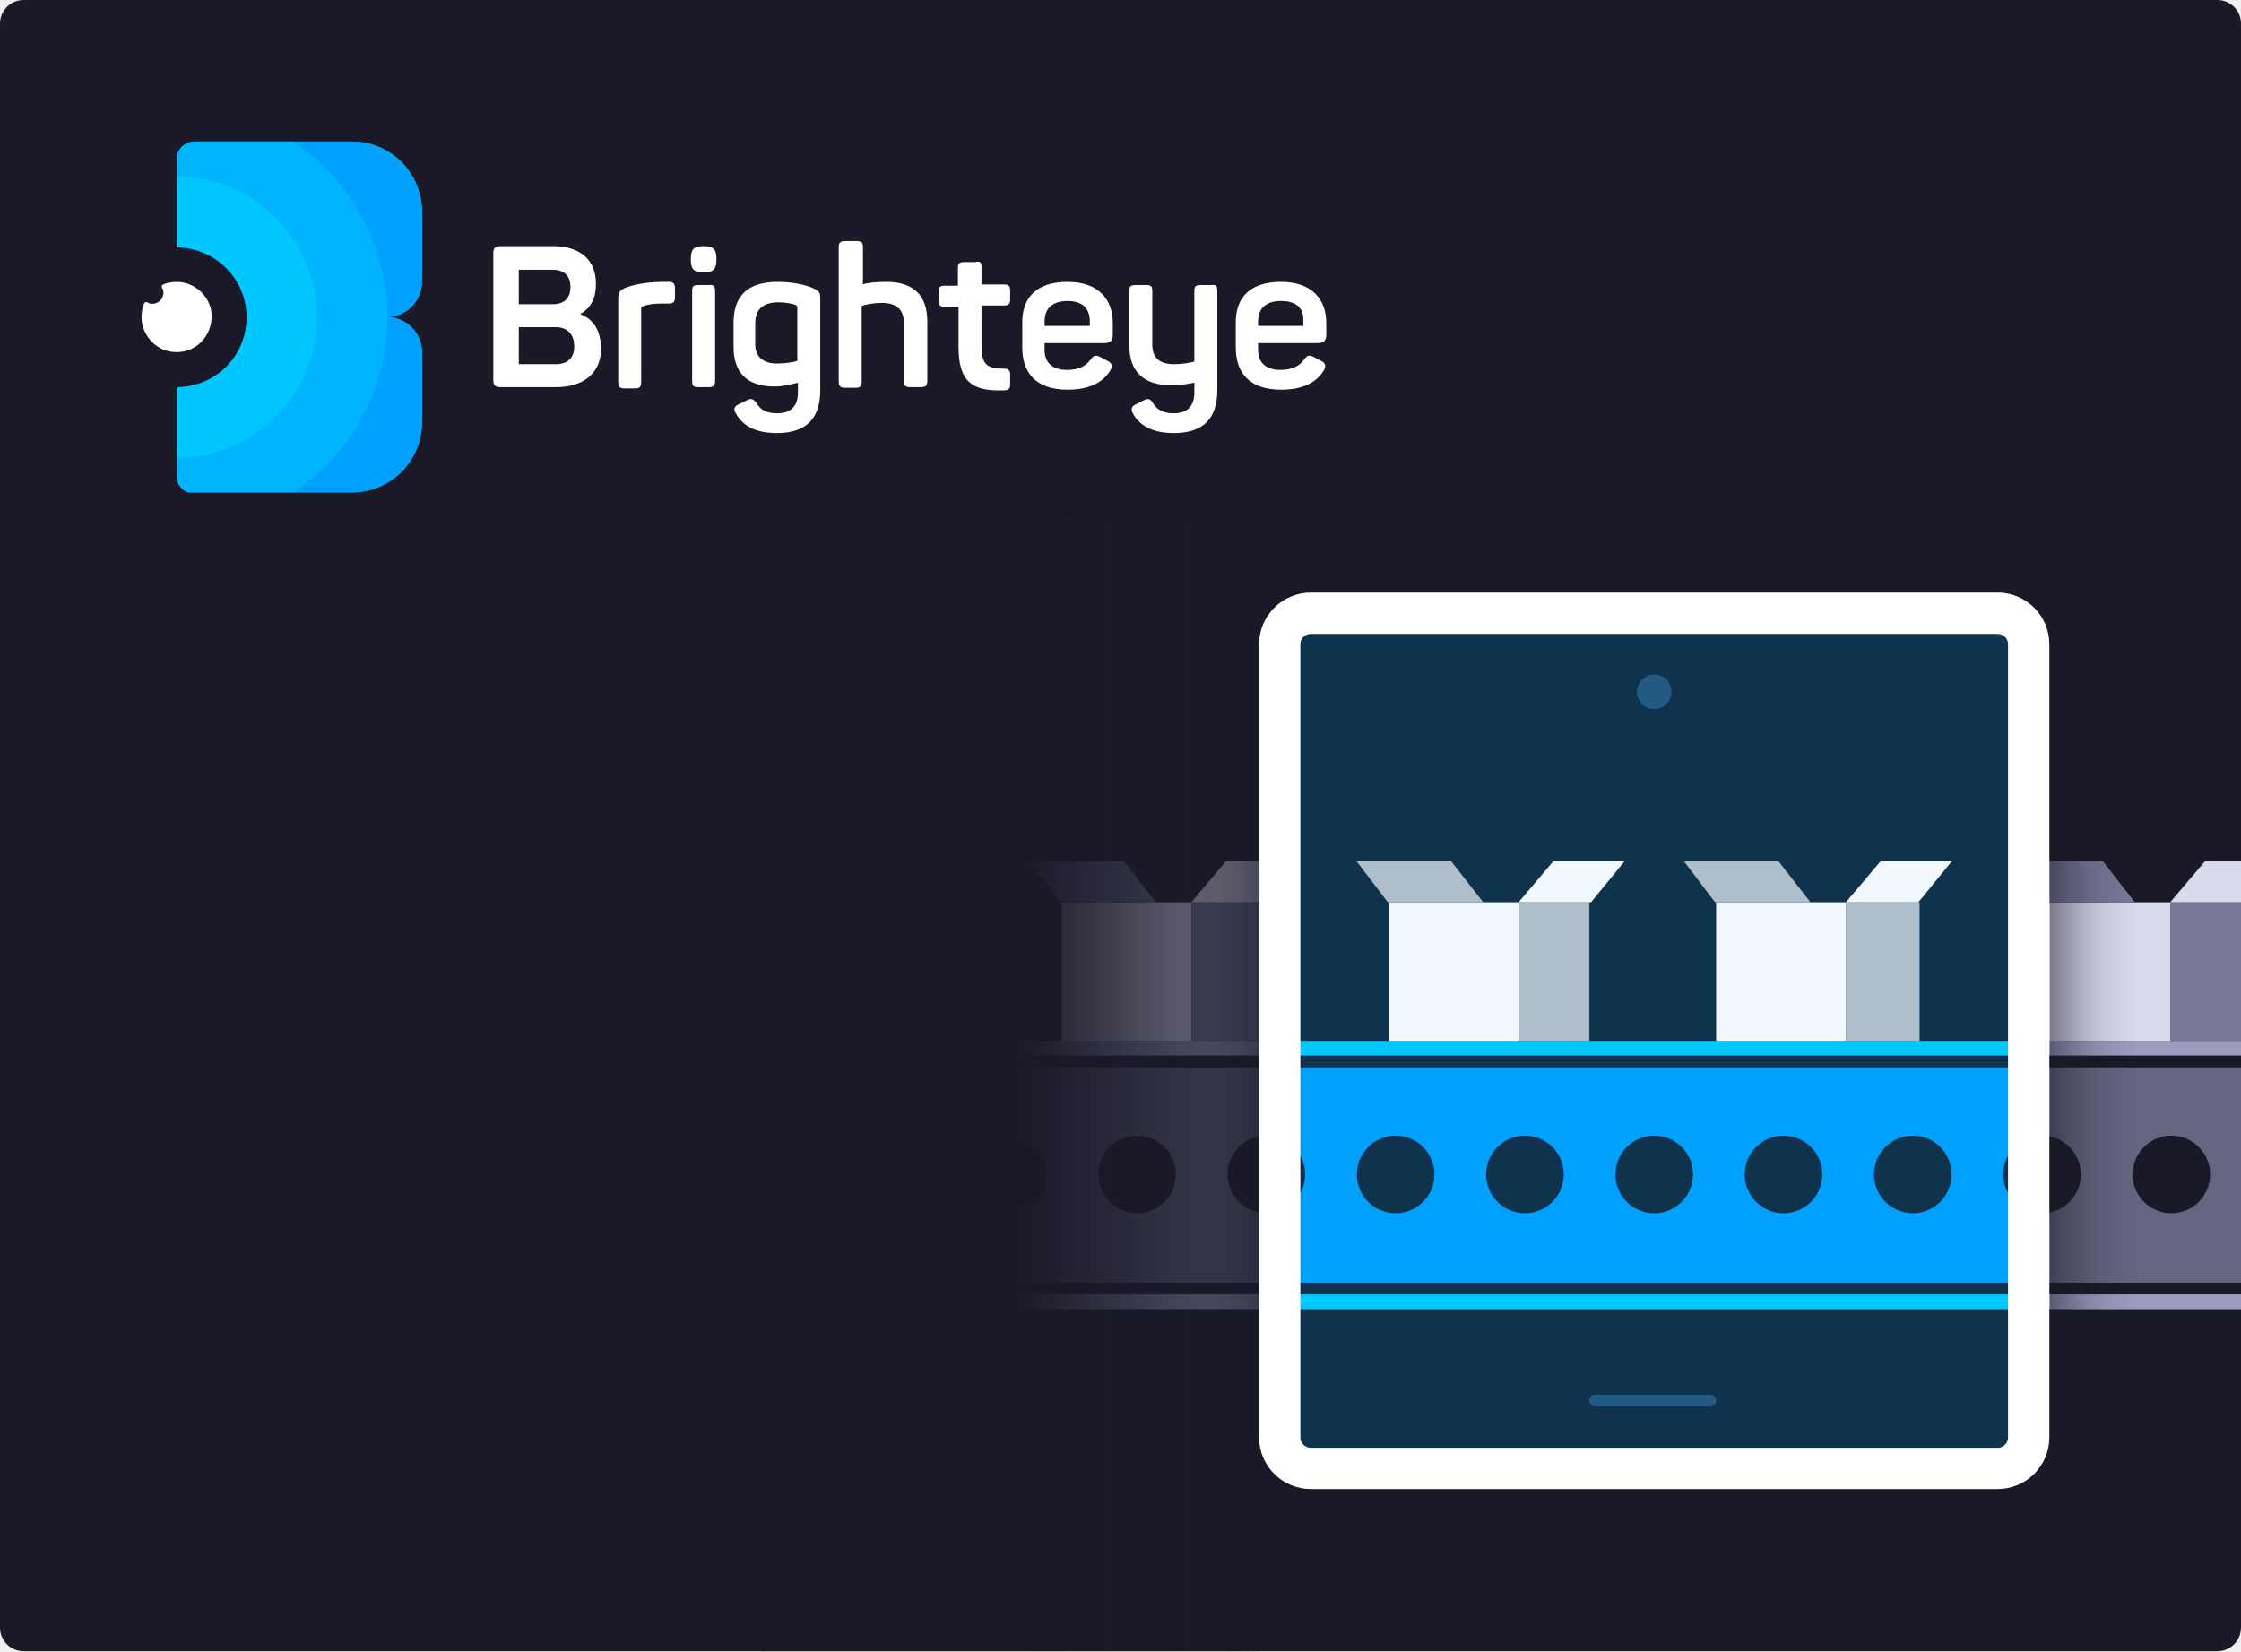
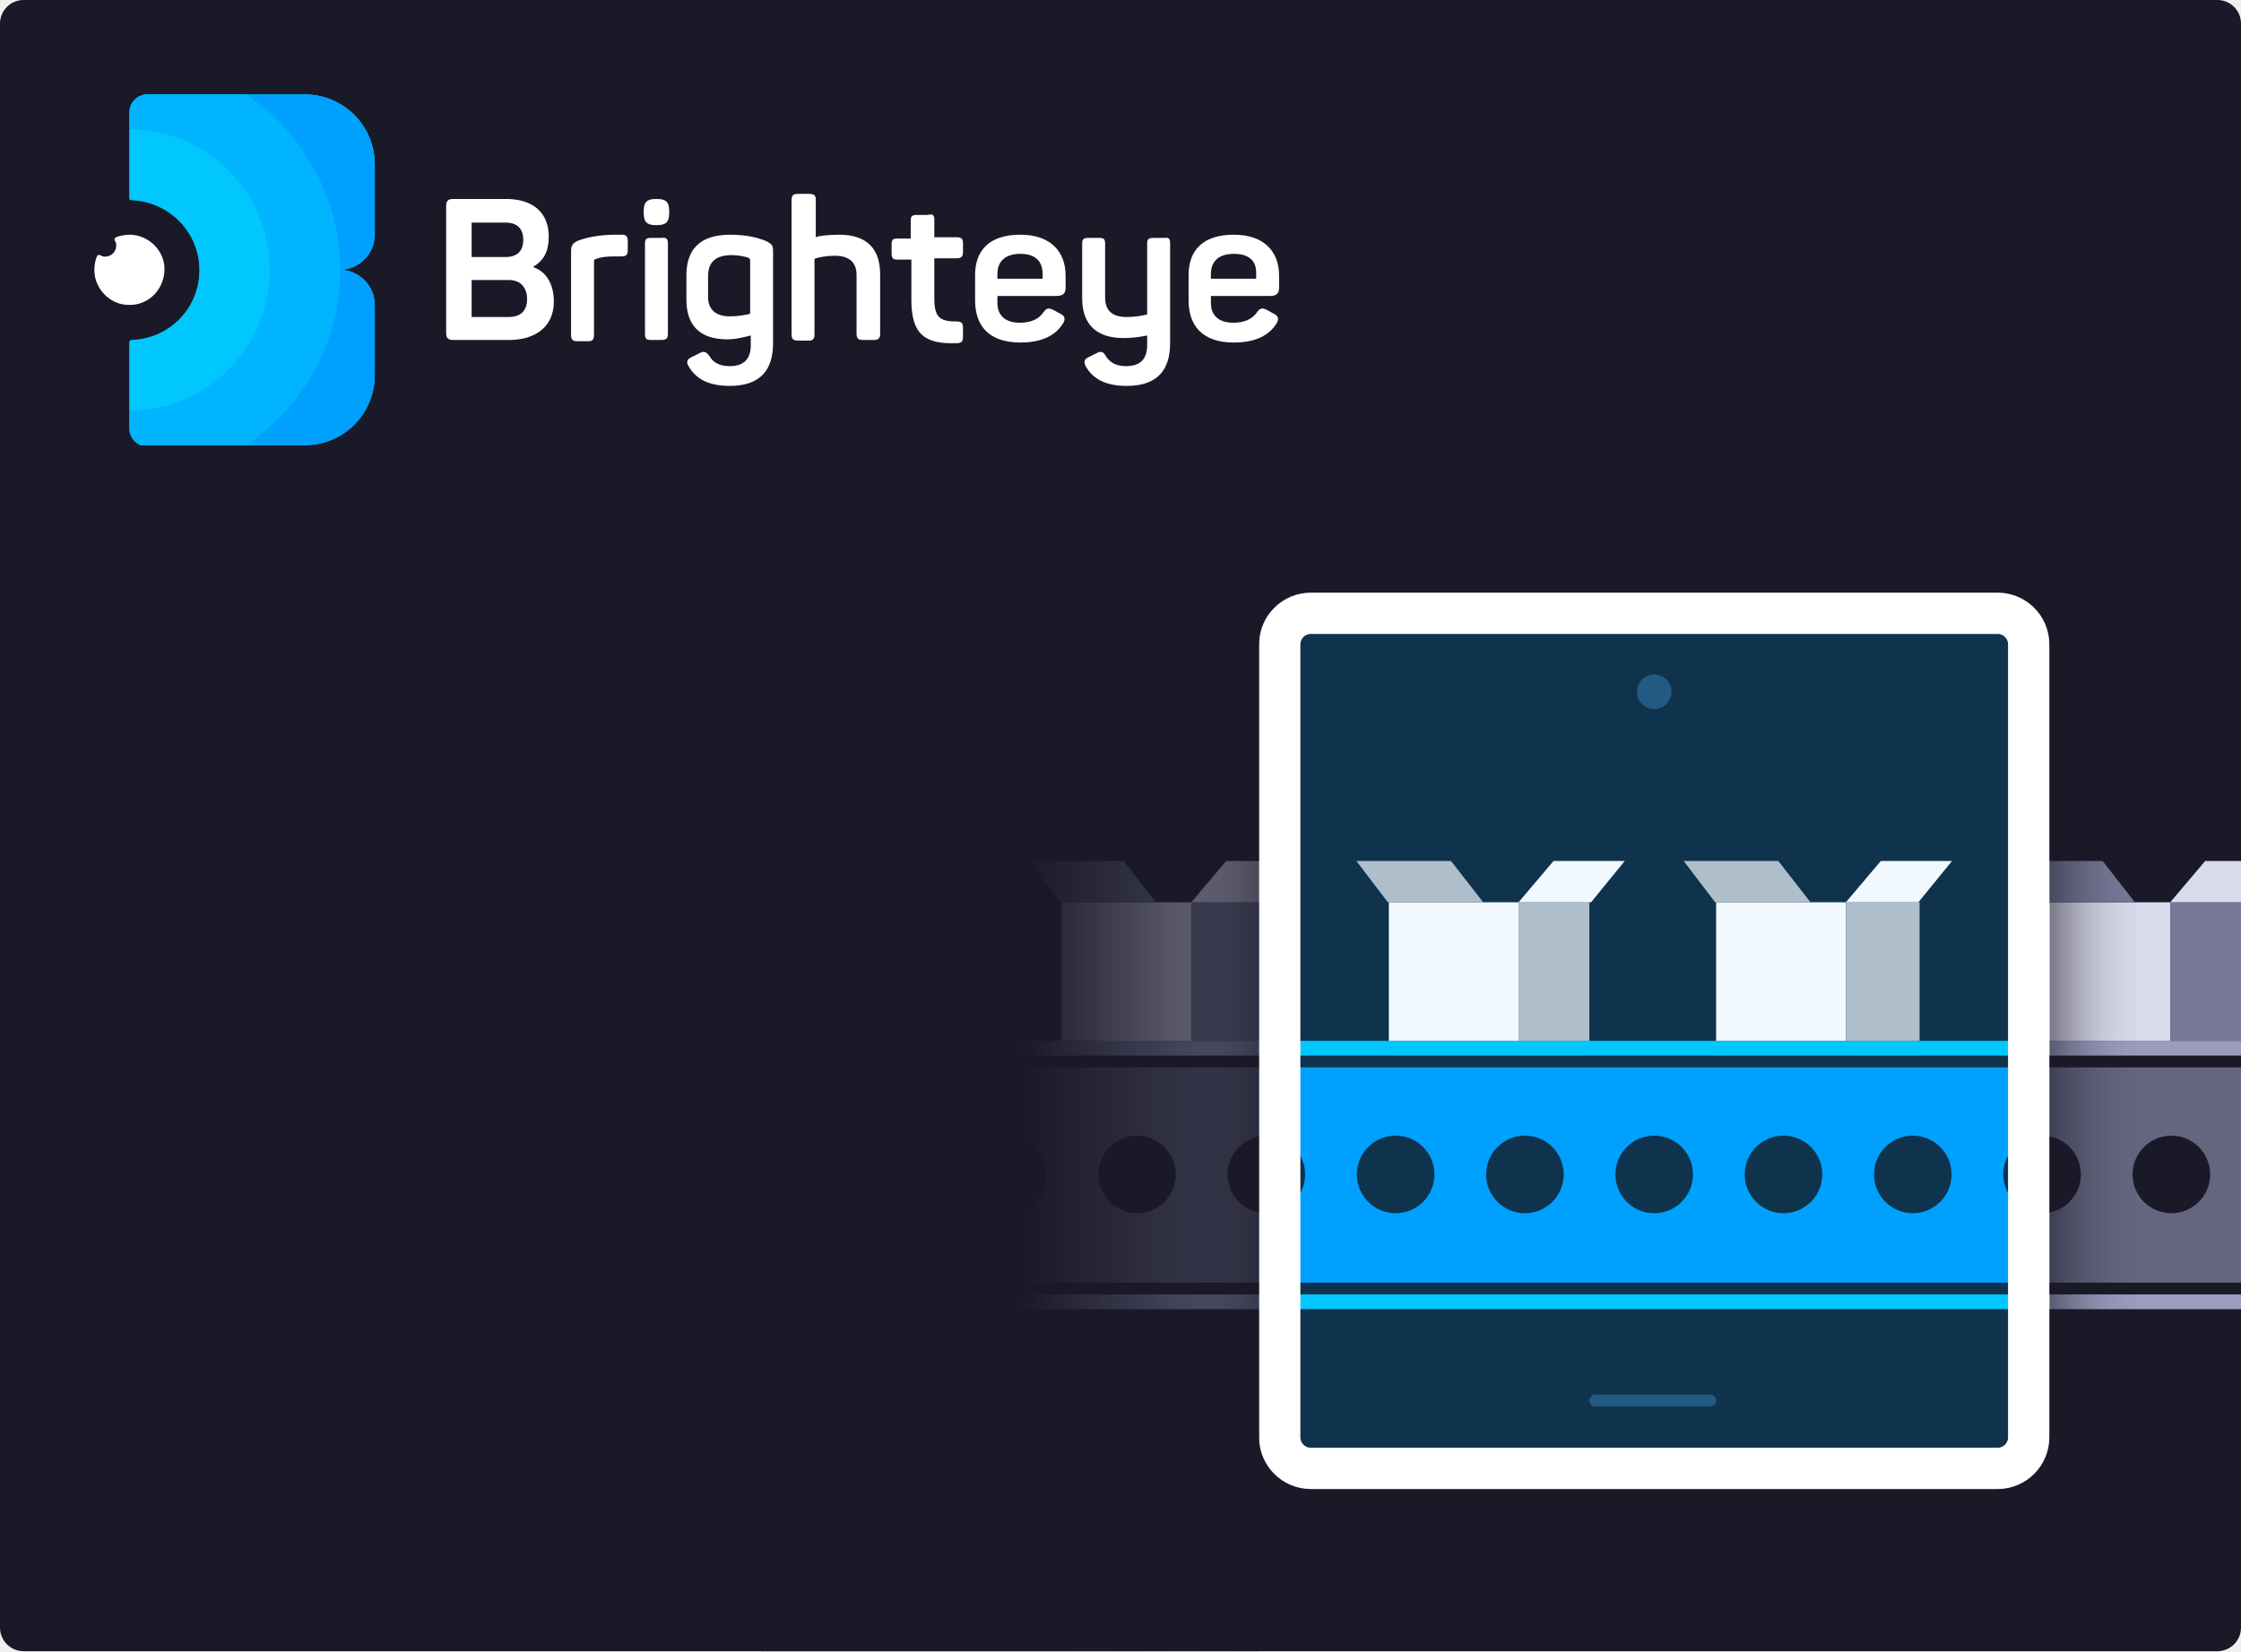
<svg xmlns="http://www.w3.org/2000/svg" width="760" height="560" viewBox="0 0 760 560" fill="none">
  <g clip-path="url(#clip0_4188_26007)">
    <rect width="760" height="560" rx="8" fill="#191928" />
    <path fill-rule="evenodd" clip-rule="evenodd" d="M824 362H298V385.154C305.229 385.196 311.077 391.069 311.077 398.308C311.077 405.547 305.229 411.42 298 411.462V435H824V411.462C816.771 411.42 810.923 405.547 810.923 398.308C810.923 391.069 816.771 385.196 824 385.154V362ZM354.923 398.308C354.923 405.573 349.034 411.462 341.769 411.462C334.505 411.462 328.616 405.573 328.616 398.308C328.616 391.043 334.505 385.154 341.769 385.154C349.034 385.154 354.923 391.043 354.923 398.308ZM385.616 411.462C392.88 411.462 398.77 405.573 398.77 398.308C398.77 391.043 392.88 385.154 385.616 385.154C378.351 385.154 372.462 391.043 372.462 398.308C372.462 405.573 378.351 411.462 385.616 411.462ZM442.616 398.308C442.616 405.573 436.727 411.462 429.462 411.462C422.197 411.462 416.308 405.573 416.308 398.308C416.308 391.043 422.197 385.154 429.462 385.154C436.727 385.154 442.616 391.043 442.616 398.308ZM473.308 411.462C480.573 411.462 486.462 405.573 486.462 398.308C486.462 391.043 480.573 385.154 473.308 385.154C466.043 385.154 460.154 391.043 460.154 398.308C460.154 405.573 466.043 411.462 473.308 411.462ZM530.308 398.308C530.308 405.573 524.419 411.462 517.154 411.462C509.89 411.462 504 405.573 504 398.308C504 391.043 509.89 385.154 517.154 385.154C524.419 385.154 530.308 391.043 530.308 398.308ZM561 411.462C568.265 411.462 574.154 405.573 574.154 398.308C574.154 391.043 568.265 385.154 561 385.154C553.735 385.154 547.846 391.043 547.846 398.308C547.846 405.573 553.735 411.462 561 411.462ZM618 398.308C618 405.573 612.111 411.462 604.846 411.462C597.582 411.462 591.692 405.573 591.692 398.308C591.692 391.043 597.582 385.154 604.846 385.154C612.111 385.154 618 391.043 618 398.308ZM648.692 411.462C655.957 411.462 661.846 405.573 661.846 398.308C661.846 391.043 655.957 385.154 648.692 385.154C641.428 385.154 635.539 391.043 635.539 398.308C635.539 405.573 641.428 411.462 648.692 411.462ZM705.692 398.308C705.692 405.573 699.803 411.462 692.539 411.462C685.274 411.462 679.385 405.573 679.385 398.308C679.385 391.043 685.274 385.154 692.539 385.154C699.803 385.154 705.692 391.043 705.692 398.308ZM736.385 411.462C743.649 411.462 749.539 405.573 749.539 398.308C749.539 391.043 743.649 385.154 736.385 385.154C729.12 385.154 723.231 391.043 723.231 398.308C723.231 405.573 729.12 411.462 736.385 411.462ZM793.385 398.308C793.385 405.573 787.496 411.462 780.231 411.462C772.966 411.462 767.077 405.573 767.077 398.308C767.077 391.043 772.966 385.154 780.231 385.154C787.496 385.154 793.385 391.043 793.385 398.308Z" fill="#656580" />
    <rect x="298" y="439" width="526" height="5" fill="#9C9CBF" />
    <rect x="298" y="353" width="526" height="5" fill="#9C9CBF" />
    <rect x="360" y="306" width="44" height="47" fill="#DADAED" />
    <rect x="404" y="306" width="24" height="47" fill="#787898" />
    <path d="M349 292H381.083L392 306H359.658L349 292Z" fill="#787898" />
    <path d="M440 292H415.854L404 306H428.585L440 292Z" fill="#DADAED" />
    <rect x="470.75" y="306.231" width="43.846" height="46.769" fill="#DADAED" />
    <rect x="514.596" y="306.231" width="24.846" height="46.769" fill="#787898" />
    <path d="M460.154 291.615H492.05L502.904 306.231H470.75L460.154 291.615Z" fill="#787898" />
    <path d="M551.135 291.615H526.627L514.596 306.231H539.549L551.135 291.615Z" fill="#DADAED" />
    <rect x="581.827" y="306.231" width="43.846" height="46.769" fill="#DADAED" />
    <rect x="625.673" y="306.231" width="24.846" height="46.769" fill="#787898" />
    <path d="M571.231 291.615H603.127L613.981 306.231H581.827L571.231 291.615Z" fill="#787898" />
    <path d="M662.211 291.615H637.704L625.673 306.231H650.626L662.211 291.615Z" fill="#DADAED" />
    <rect x="691" y="306" width="45" height="47" fill="#DADAED" />
    <rect x="736" y="306" width="27" height="47" fill="#787898" />
    <path d="M681 292H713.083L724 306H691.658L681 292Z" fill="#787898" />
    <path d="M772 292H747.854L736 306H760.585L772 292Z" fill="#DADAED" />
    <g filter="url(#filter0_d_4188_26007)">
      <rect x="427" y="201" width="268" height="304" rx="17.538" fill="#10334D" />
    </g>
    <mask id="mask0_4188_26007" style="mask-type:alpha" maskUnits="userSpaceOnUse" x="438" y="209" width="245" height="286">
      <rect x="438.231" y="209.77" width="244.077" height="285" fill="#C4C4C4" />
    </mask>
    <g mask="url(#mask0_4188_26007)">
      <path fill-rule="evenodd" clip-rule="evenodd" d="M824 362H298V385.155C305.229 385.196 311.077 391.069 311.077 398.308C311.077 405.547 305.229 411.421 298 411.462V435H824V411.462C816.771 411.42 810.923 405.547 810.923 398.308C810.923 391.069 816.771 385.196 824 385.155V362ZM354.923 398.308C354.923 405.573 349.034 411.462 341.769 411.462C334.505 411.462 328.616 405.573 328.616 398.308C328.616 391.043 334.505 385.154 341.769 385.154C349.034 385.154 354.923 391.043 354.923 398.308ZM385.616 411.462C392.88 411.462 398.77 405.573 398.77 398.308C398.77 391.043 392.88 385.154 385.616 385.154C378.351 385.154 372.462 391.043 372.462 398.308C372.462 405.573 378.351 411.462 385.616 411.462ZM442.616 398.308C442.616 405.573 436.727 411.462 429.462 411.462C422.197 411.462 416.308 405.573 416.308 398.308C416.308 391.043 422.197 385.154 429.462 385.154C436.727 385.154 442.616 391.043 442.616 398.308ZM473.308 411.462C480.573 411.462 486.462 405.573 486.462 398.308C486.462 391.043 480.573 385.154 473.308 385.154C466.043 385.154 460.154 391.043 460.154 398.308C460.154 405.573 466.043 411.462 473.308 411.462ZM530.308 398.308C530.308 405.573 524.419 411.462 517.154 411.462C509.889 411.462 504 405.573 504 398.308C504 391.043 509.889 385.154 517.154 385.154C524.419 385.154 530.308 391.043 530.308 398.308ZM561 411.462C568.265 411.462 574.154 405.573 574.154 398.308C574.154 391.043 568.265 385.154 561 385.154C553.736 385.154 547.847 391.043 547.847 398.308C547.847 405.573 553.736 411.462 561 411.462ZM618 398.308C618 405.573 612.111 411.462 604.846 411.462C597.582 411.462 591.693 405.573 591.693 398.308C591.693 391.044 597.582 385.154 604.846 385.154C612.111 385.154 618 391.044 618 398.308ZM648.693 411.462C655.957 411.462 661.846 405.573 661.846 398.308C661.846 391.044 655.957 385.154 648.693 385.154C641.428 385.154 635.539 391.044 635.539 398.308C635.539 405.573 641.428 411.462 648.693 411.462ZM705.692 398.308C705.692 405.573 699.803 411.462 692.539 411.462C685.274 411.462 679.385 405.573 679.385 398.308C679.385 391.044 685.274 385.154 692.539 385.154C699.803 385.154 705.692 391.044 705.692 398.308ZM736.385 411.462C743.649 411.462 749.539 405.573 749.539 398.308C749.539 391.044 743.649 385.154 736.385 385.154C729.12 385.154 723.231 391.044 723.231 398.308C723.231 405.573 729.12 411.462 736.385 411.462ZM793.385 398.308C793.385 405.573 787.496 411.462 780.231 411.462C772.966 411.462 767.077 405.573 767.077 398.308C767.077 391.044 772.966 385.154 780.231 385.154C787.496 385.154 793.385 391.044 793.385 398.308Z" fill="#00A0FF" />
      <rect x="298" y="439" width="526" height="5" fill="#00C8FF" />
      <rect x="298" y="353" width="526" height="5" fill="#00C8FF" />
      <path d="M440.058 291.616H415.55L403.519 306.231H428.472L440.058 291.616Z" fill="#DADAED" />
      <rect x="471" y="306" width="44" height="47" fill="#F2F9FE" />
      <rect x="515" y="306" width="24" height="47" fill="#AEBECB" />
      <path d="M460 292H492.083L503 306H470.658L460 292Z" fill="#AEBECB" />
      <path d="M551 292H526.854L515 306H539.585L551 292Z" fill="#F2F9FE" />
      <rect x="582" y="306" width="44" height="47" fill="#F2F9FE" />
      <rect x="626" y="306" width="25" height="47" fill="#AEBECB" />
      <path d="M571 292H603.083L614 306H581.658L571 292Z" fill="#AEBECB" />
      <path d="M662 292H637.854L626 306H650.585L662 292Z" fill="#F2F9FE" />
      <path d="M682.308 291.616H714.204L725.058 306.231H692.904L682.308 291.616Z" fill="#787898" />
    </g>
    <rect x="688" y="208" width="290" height="254" rx="10.539" transform="rotate(90 688 208)" stroke="white" stroke-width="14" />
    <rect x="539" y="473" width="43" height="4" rx="2" fill="#235A84" />
    <circle cx="561" cy="234.615" r="5.846" fill="#235A84" />
    <rect x="258" y="176" width="169" height="384" fill="url(#paint0_linear_4188_26007)" />
    <g clip-path="url(#clip1_4188_26007)">
-       <path d="M142.664 116.155C141.151 111.178 136.613 107.5 131.21 107.5C136.613 107.5 141.151 103.822 142.664 98.846C142.881 97.764 143.097 96.682 143.097 95.6V71.8C143.097 58.602 132.506 48 119.322 48H118.026H99.222H65.939C65.29 48 64.858 48 64.426 48.216C61.832 48.865 59.887 51.245 59.887 54.058V60.116V83.267C59.887 83.7 60.103 83.916 60.535 83.916C73.287 84.349 83.661 94.734 83.661 107.716C83.661 120.698 73.503 131.084 60.535 131.516C60.103 131.516 59.887 131.949 59.887 132.165V155.316V161.375C59.887 164.187 61.832 166.567 64.426 167.216C64.858 167 65.29 167 65.939 167H99.439H118.242H119.322C132.506 167 143.097 156.398 143.097 143.2V119.4C143.097 118.102 142.881 117.02 142.664 116.155Z" fill="#00C6FF" />
-       <path d="M142.665 116.155C141.152 111.178 136.613 107.5 131.21 107.5C136.613 107.5 141.152 103.822 142.665 98.846C142.881 97.764 143.097 96.682 143.097 95.6V71.8C143.097 58.602 132.507 48 119.323 48H118.026H99.223C118.458 60.766 131.21 82.618 131.21 107.5C131.21 132.382 118.458 154.235 99.223 167H118.026H119.323C132.507 167 143.097 156.398 143.097 143.2V119.4C143.097 118.102 142.881 117.02 142.665 116.155Z" fill="#00A0FF" />
-       <path d="M99.222 48H65.939C65.29 48 64.858 48 64.426 48.216C61.832 48.865 59.887 51.245 59.887 54.058V60.116C86.039 60.116 107.435 81.536 107.435 107.716C107.435 133.896 86.255 155.316 59.887 155.316V161.375C59.887 164.187 61.832 166.567 64.426 167.216C64.858 167 65.29 167 65.939 167H99.439C118.674 154.235 131.426 132.382 131.426 107.5C131.21 82.618 118.458 60.766 99.222 48Z" fill="#00B4FF" />
-       <path d="M59.887 59.9V83.051C59.887 83.484 60.103 83.7 60.535 83.7C73.287 84.133 83.661 94.518 83.661 107.5C83.661 120.482 73.503 130.867 60.535 131.3C60.103 131.3 59.887 131.733 59.887 131.949V155.1C86.039 155.1 107.435 133.68 107.435 107.5C107.435 81.32 86.255 59.9 59.887 59.9Z" fill="#00C8FF" />
-       <path d="M60.319 95.6C58.59 95.6 56.861 95.817 55.348 96.466C54.916 96.682 54.7 97.115 54.916 97.547C55.348 98.197 55.565 99.062 55.348 99.927C55.132 101.442 53.836 102.74 52.323 102.956C51.458 103.173 50.593 102.956 49.945 102.524C49.513 102.307 49.081 102.524 48.864 102.956C48.216 104.471 48 105.986 48 107.933C48.216 113.991 53.187 119.184 59.239 119.4C66.371 119.833 71.99 113.991 71.774 106.851C71.558 100.793 66.371 95.817 60.319 95.6Z" fill="white" />
-       <path d="M202.1 96.249C202.1 101.009 200.587 104.255 196.913 106.418V106.635C201.235 108.149 203.829 112.26 203.829 118.318C203.829 126.757 197.561 131.3 188.7 131.3H169.681C167.952 131.3 167.303 130.651 167.303 128.92V85.864C167.303 84.133 167.952 83.484 169.681 83.484H188.268C196.913 83.7 202.1 88.244 202.1 96.249ZM187.403 91.489H175.948V103.173H187.403C191.294 103.173 193.455 101.226 193.455 97.331C193.455 93.437 191.294 91.489 187.403 91.489ZM188.484 110.962H175.948V123.511H188.484C192.59 123.511 194.752 121.348 194.752 117.453C194.752 113.558 192.59 110.962 188.484 110.962Z" fill="white" />
-       <path d="M226.739 95.6C228.252 95.6 228.9 96.033 228.9 97.764V100.793C228.9 102.307 228.468 102.956 226.739 102.956H224.361C221.768 102.956 219.823 103.173 218.094 103.822C217.445 104.038 217.445 104.255 217.445 104.687V129.569C217.445 131.084 217.013 131.733 215.5 131.733H211.826C210.313 131.733 209.665 131.3 209.665 129.569V101.442C209.665 99.278 210.097 98.413 212.258 97.547C214.636 96.682 218.742 95.6 224.794 95.6H226.739Z" fill="white" />
-       <path d="M242.948 87.595V88.244C242.948 91.273 241.868 92.355 238.842 92.355H238.41C235.384 92.355 234.303 91.273 234.303 88.244V87.595C234.303 84.566 235.384 83.484 238.41 83.484H238.842C241.868 83.484 242.948 84.566 242.948 87.595ZM242.516 98.629V129.137C242.516 130.651 242.084 131.3 240.355 131.3H236.681C235.168 131.3 234.735 130.868 234.735 129.137V98.629C234.735 97.115 235.168 96.682 236.681 96.682H240.355C241.868 96.466 242.516 96.898 242.516 98.629Z" fill="white" />
-       <path d="M263.697 95.6C269.1 95.6 273.423 96.682 275.8 97.764C277.961 98.846 278.177 99.278 278.177 101.442V132.382C278.177 141.253 274.071 146.878 263.481 146.878C256.348 146.878 252.026 144.498 249.648 140.387C248.568 138.873 249 137.791 250.513 137.142L253.106 135.844C254.619 134.978 255.484 135.195 256.565 136.709C257.861 138.873 259.806 140.171 263.481 140.171C268.236 140.171 270.613 137.791 270.613 133.031V129.786C268.668 130.218 265.858 131.084 262.616 131.084C253.106 131.084 248.784 126.107 248.784 117.669V110.096C248.568 100.576 253.323 95.6 263.697 95.6ZM264.129 102.524C258.726 102.524 256.132 104.904 256.132 109.664V116.804C256.132 120.915 258.726 123.295 263.481 123.295C266.29 123.295 268.668 122.862 270.397 122.429V104.255C270.397 103.822 270.181 103.606 269.748 103.389C268.452 102.956 266.29 102.524 264.129 102.524Z" fill="white" />
-       <path d="M292.658 83.7V96.466C293.306 96.033 296.764 95.6 300.655 95.6C310.164 95.6 314.487 100.577 314.487 109.015V129.137C314.487 130.651 314.055 131.3 312.326 131.3H308.652C307.139 131.3 306.49 130.867 306.49 129.137V109.231C306.49 104.904 303.897 102.74 299.142 102.74C295.9 102.74 292.874 103.389 292.226 103.822V129.353C292.226 130.867 291.793 131.517 290.281 131.517H286.606C285.093 131.517 284.445 131.084 284.445 129.353V83.917C284.445 82.402 284.877 81.753 286.606 81.753H290.281C292.01 81.753 292.658 82.186 292.658 83.7Z" fill="white" />
-       <path d="M332.858 90.407V96.466H340.423C341.936 96.466 342.584 96.898 342.584 98.413V101.442C342.584 102.957 342.152 103.606 340.423 103.606H332.858V117.237C332.858 123.727 334.803 125.026 340.423 125.026C341.936 125.026 342.584 125.458 342.584 127.189V130.218C342.584 131.733 342.152 132.382 340.423 132.382C329.4 132.815 325.077 129.137 325.077 117.669V104.038H320.323C318.81 104.038 318.377 103.606 318.377 101.875V98.846C318.377 97.331 318.81 96.898 320.323 96.898H324.861V90.84C324.861 89.326 325.294 88.893 327.023 88.893H330.697C332.21 88.46 332.858 88.893 332.858 90.407Z" fill="white" />
-       <path d="M362.035 95.6C372.626 95.6 377.381 101.658 377.381 109.447V113.558C377.381 115.289 376.732 116.371 374.355 116.371H354.255V118.751C354.255 123.078 357.065 125.458 361.819 125.458C365.71 125.458 368.303 124.16 369.816 121.996C370.897 120.482 371.545 120.266 373.274 121.131L375.652 122.429C377.165 123.078 377.381 124.376 376.516 125.675C374.139 129.569 369.6 132.166 362.035 132.166C351.013 132.166 346.69 126.107 346.69 117.886V109.88C346.474 100.576 351.877 95.6 362.035 95.6ZM362.035 102.091C357.065 102.091 354.255 104.471 354.255 109.015V110.529H369.6V109.015C369.6 104.471 367.006 102.091 362.035 102.091Z" fill="white" />
-       <path d="M412.826 98.629V132.382C412.826 141.253 408.719 146.879 398.129 146.879C390.997 146.879 386.674 144.499 384.297 140.388C383.432 138.873 383.648 137.791 385.161 137.142L387.755 135.844C389.268 134.979 390.132 135.195 390.997 136.71C392.294 138.873 394.455 140.171 397.913 140.171C402.668 140.171 405.045 137.791 405.045 133.031V129.786C402.884 130.219 400.29 130.651 397.048 130.651C387.539 130.651 383 125.675 383 117.237V98.629C383 97.115 383.432 96.682 385.161 96.682H388.835C390.348 96.682 390.781 97.115 390.781 98.629V116.804C390.781 121.348 393.158 123.511 398.129 123.511C400.939 123.511 403.316 123.079 405.045 122.646V98.629C405.045 97.115 405.477 96.682 407.206 96.682H410.881C412.393 96.466 412.826 96.899 412.826 98.629Z" fill="white" />
-       <path d="M434.439 95.6C445.029 95.6 449.784 101.658 449.784 109.447V113.558C449.784 115.289 449.135 116.371 446.758 116.371H426.658V118.751C426.658 123.078 429.468 125.458 434.222 125.458C438.113 125.458 440.706 124.16 442.219 121.996C443.3 120.482 443.948 120.266 445.677 121.131L448.055 122.429C449.568 123.078 449.784 124.376 448.919 125.675C446.542 129.569 442.003 132.166 434.439 132.166C423.416 132.166 419.093 126.107 419.093 117.886V109.88C418.877 100.576 424.281 95.6 434.439 95.6ZM434.439 102.091C429.468 102.091 426.658 104.471 426.658 109.015V110.529H442.003V109.015C442.219 104.471 439.626 102.091 434.439 102.091Z" fill="white" />
+       <path d="M126.664 100.155C125.151 95.178 120.613 91.5 115.21 91.5C120.613 91.5 125.151 87.822 126.664 82.846C126.881 81.764 127.097 80.682 127.097 79.6V55.8C127.097 42.602 116.506 32 103.322 32H102.026H83.222H49.939C49.29 32 48.858 32 48.426 32.216C45.832 32.865 43.887 35.245 43.887 38.058V44.116V67.267C43.887 67.7 44.103 67.916 44.535 67.916C57.287 68.349 67.661 78.734 67.661 91.716C67.661 104.698 57.503 115.084 44.535 115.516C44.103 115.516 43.887 115.949 43.887 116.165V139.316V145.375C43.887 148.187 45.832 150.567 48.426 151.216C48.858 151 49.29 151 49.939 151H83.439H102.242H103.322C116.506 151 127.097 140.398 127.097 127.2V103.4C127.097 102.102 126.881 101.02 126.664 100.155Z" fill="#00C6FF" />
+       <path d="M126.665 100.155C125.152 95.178 120.613 91.5 115.21 91.5C120.613 91.5 125.152 87.822 126.665 82.846C126.881 81.764 127.097 80.682 127.097 79.6V55.8C127.097 42.602 116.507 32 103.323 32H102.026H83.223C102.458 44.766 115.21 66.618 115.21 91.5C115.21 116.382 102.458 138.235 83.223 151H102.026H103.323C116.507 151 127.097 140.398 127.097 127.2V103.4C127.097 102.102 126.881 101.02 126.665 100.155Z" fill="#00A0FF" />
+       <path d="M83.222 32H49.939C49.29 32 48.858 32 48.426 32.216C45.832 32.865 43.887 35.245 43.887 38.058V44.116C70.039 44.116 91.435 65.536 91.435 91.716C91.435 117.896 70.255 139.316 43.887 139.316V145.375C43.887 148.187 45.832 150.567 48.426 151.216C48.858 151 49.29 151 49.939 151H83.439C102.674 138.235 115.426 116.382 115.426 91.5C115.21 66.618 102.458 44.766 83.222 32Z" fill="#00B4FF" />
+       <path d="M43.887 43.9V67.051C43.887 67.484 44.103 67.7 44.535 67.7C57.287 68.133 67.661 78.518 67.661 91.5C67.661 104.482 57.503 114.867 44.535 115.3C44.103 115.3 43.887 115.733 43.887 115.949V139.1C70.039 139.1 91.435 117.68 91.435 91.5C91.435 65.32 70.255 43.9 43.887 43.9Z" fill="#00C8FF" />
+       <path d="M44.319 79.6C42.59 79.6 40.861 79.817 39.348 80.466C38.916 80.682 38.7 81.115 38.916 81.547C39.348 82.197 39.565 83.062 39.348 83.927C39.132 85.442 37.836 86.74 36.323 86.957C35.458 87.173 34.593 86.957 33.945 86.524C33.513 86.307 33.081 86.524 32.864 86.957C32.216 88.471 32 89.986 32 91.933C32.216 97.991 37.187 103.184 43.239 103.4C50.371 103.833 55.99 97.991 55.774 90.851C55.558 84.793 50.371 79.817 44.319 79.6Z" fill="white" />
+       <path d="M186.1 80.249C186.1 85.009 184.587 88.255 180.913 90.418V90.635C185.235 92.149 187.829 96.26 187.829 102.318C187.829 110.757 181.561 115.3 172.7 115.3H153.681C151.952 115.3 151.303 114.651 151.303 112.92V69.864C151.303 68.133 151.952 67.484 153.681 67.484H172.268C180.913 67.7 186.1 72.244 186.1 80.249ZM171.403 75.489H159.948V87.173H171.403C175.294 87.173 177.455 85.226 177.455 81.331C177.455 77.437 175.294 75.489 171.403 75.489ZM172.484 94.962H159.948V107.511H172.484C176.59 107.511 178.752 105.348 178.752 101.453C178.752 97.558 176.59 94.962 172.484 94.962Z" fill="white" />
+       <path d="M210.739 79.6C212.252 79.6 212.9 80.033 212.9 81.764V84.793C212.9 86.307 212.468 86.957 210.739 86.957H208.361C205.768 86.957 203.823 87.173 202.094 87.822C201.445 88.038 201.445 88.255 201.445 88.687V113.569C201.445 115.084 201.013 115.733 199.5 115.733H195.826C194.313 115.733 193.665 115.3 193.665 113.569V85.442C193.665 83.278 194.097 82.413 196.258 81.547C198.636 80.682 202.742 79.6 208.794 79.6H210.739Z" fill="white" />
+       <path d="M226.948 71.595V72.244C226.948 75.273 225.868 76.355 222.842 76.355H222.41C219.384 76.355 218.303 75.273 218.303 72.244V71.595C218.303 68.566 219.384 67.484 222.41 67.484H222.842C225.868 67.484 226.948 68.566 226.948 71.595ZM226.516 82.629V113.137C226.516 114.651 226.084 115.3 224.355 115.3H220.681C219.168 115.3 218.735 114.868 218.735 113.137V82.629C218.735 81.115 219.168 80.682 220.681 80.682H224.355C225.868 80.466 226.516 80.898 226.516 82.629Z" fill="white" />
+       <path d="M247.697 79.6C253.1 79.6 257.423 80.682 259.8 81.764C261.961 82.846 262.177 83.278 262.177 85.442V116.382C262.177 125.253 258.071 130.878 247.481 130.878C240.348 130.878 236.026 128.498 233.648 124.387C232.568 122.873 233 121.791 234.513 121.142L237.106 119.844C238.619 118.978 239.484 119.195 240.565 120.709C241.861 122.873 243.806 124.171 247.481 124.171C252.236 124.171 254.613 121.791 254.613 117.031V113.786C252.668 114.218 249.858 115.084 246.616 115.084C237.106 115.084 232.784 110.107 232.784 101.669V94.097C232.568 84.576 237.323 79.6 247.697 79.6ZM248.129 86.524C242.726 86.524 240.132 88.904 240.132 93.664V100.804C240.132 104.915 242.726 107.295 247.481 107.295C250.29 107.295 252.668 106.862 254.397 106.429V88.255C254.397 87.822 254.181 87.606 253.748 87.389C252.452 86.957 250.29 86.524 248.129 86.524Z" fill="white" />
+       <path d="M276.658 67.7V80.466C277.306 80.033 280.764 79.6 284.655 79.6C294.164 79.6 298.487 84.577 298.487 93.015V113.137C298.487 114.651 298.055 115.3 296.326 115.3H292.652C291.139 115.3 290.49 114.867 290.49 113.137V93.231C290.49 88.904 287.897 86.74 283.142 86.74C279.9 86.74 276.874 87.389 276.226 87.822V113.353C276.226 114.867 275.793 115.517 274.281 115.517H270.606C269.093 115.517 268.445 115.084 268.445 113.353V67.917C268.445 66.402 268.877 65.753 270.606 65.753H274.281C276.01 65.753 276.658 66.186 276.658 67.7Z" fill="white" />
+       <path d="M316.858 74.407V80.466H324.423C325.936 80.466 326.584 80.898 326.584 82.413V85.442C326.584 86.957 326.152 87.606 324.423 87.606H316.858V101.237C316.858 107.727 318.803 109.026 324.423 109.026C325.936 109.026 326.584 109.458 326.584 111.189V114.218C326.584 115.733 326.152 116.382 324.423 116.382C313.4 116.815 309.077 113.137 309.077 101.669V88.038H304.323C302.81 88.038 302.377 87.606 302.377 85.875V82.846C302.377 81.331 302.81 80.898 304.323 80.898H308.861V74.84C308.861 73.326 309.294 72.893 311.023 72.893H314.697C316.21 72.46 316.858 72.893 316.858 74.407Z" fill="white" />
+       <path d="M346.035 79.6C356.626 79.6 361.381 85.658 361.381 93.447V97.558C361.381 99.289 360.732 100.371 358.355 100.371H338.255V102.751C338.255 107.078 341.065 109.458 345.819 109.458C349.71 109.458 352.303 108.16 353.816 105.996C354.897 104.482 355.545 104.266 357.274 105.131L359.652 106.429C361.165 107.078 361.381 108.376 360.516 109.675C358.139 113.569 353.6 116.166 346.035 116.166C335.013 116.166 330.69 110.107 330.69 101.886V93.88C330.474 84.576 335.877 79.6 346.035 79.6ZM346.035 86.091C341.065 86.091 338.255 88.471 338.255 93.015V94.529H353.6V93.015C353.6 88.471 351.006 86.091 346.035 86.091Z" fill="white" />
+       <path d="M396.826 82.629V116.382C396.826 125.253 392.719 130.879 382.129 130.879C374.997 130.879 370.674 128.499 368.297 124.388C367.432 122.873 367.648 121.791 369.161 121.142L371.755 119.844C373.268 118.979 374.132 119.195 374.997 120.71C376.294 122.873 378.455 124.171 381.913 124.171C386.668 124.171 389.045 121.791 389.045 117.031V113.786C386.884 114.219 384.29 114.651 381.048 114.651C371.539 114.651 367 109.675 367 101.237V82.629C367 81.115 367.432 80.682 369.161 80.682H372.835C374.348 80.682 374.781 81.115 374.781 82.629V100.804C374.781 105.348 377.158 107.511 382.129 107.511C384.939 107.511 387.316 107.079 389.045 106.646V82.629C389.045 81.115 389.477 80.682 391.206 80.682H394.881C396.393 80.466 396.826 80.899 396.826 82.629Z" fill="white" />
+       <path d="M418.439 79.6C429.029 79.6 433.784 85.658 433.784 93.447V97.558C433.784 99.289 433.135 100.371 430.758 100.371H410.658V102.751C410.658 107.078 413.468 109.458 418.222 109.458C422.113 109.458 424.706 108.16 426.219 105.996C427.3 104.482 427.948 104.266 429.677 105.131L432.055 106.429C433.568 107.078 433.784 108.376 432.919 109.675C430.542 113.569 426.003 116.166 418.439 116.166C407.416 116.166 403.093 110.107 403.093 101.886V93.88C402.877 84.576 408.281 79.6 418.439 79.6ZM418.439 86.091C413.468 86.091 410.658 88.471 410.658 93.015V94.529H426.003V93.015C426.219 88.471 423.626 86.091 418.439 86.091Z" fill="white" />
    </g>
  </g>
  <defs>
    <filter id="filter0_d_4188_26007" x="397.769" y="186.385" width="326.462" height="362.462" filterUnits="userSpaceOnUse" color-interpolation-filters="sRGB">
      <feFlood flood-opacity="0" result="BackgroundImageFix" />
      <feColorMatrix in="SourceAlpha" type="matrix" values="0 0 0 0 0 0 0 0 0 0 0 0 0 0 0 0 0 0 127 0" result="hardAlpha" />
      <feOffset dy="14.615" />
      <feGaussianBlur stdDeviation="14.615" />
      <feComposite in2="hardAlpha" operator="out" />
      <feColorMatrix type="matrix" values="0 0 0 0 0.098 0 0 0 0 0.098 0 0 0 0 0.157 0 0 0 1 0" />
      <feBlend mode="normal" in2="BackgroundImageFix" result="effect1_dropShadow_4188_26007" />
      <feBlend mode="normal" in="SourceGraphic" in2="effect1_dropShadow_4188_26007" result="shape" />
    </filter>
    <linearGradient id="paint0_linear_4188_26007" x1="326.684" y1="380" x2="427" y2="380" gradientUnits="userSpaceOnUse">
      <stop offset="0.188" stop-color="#191928" />
      <stop offset="1" stop-color="#191928" stop-opacity="0.505" />
    </linearGradient>
    <clipPath id="clip0_4188_26007">
      <rect width="760" height="560" rx="8" fill="white" />
    </clipPath>
    <clipPath id="clip1_4188_26007">
-       <rect width="402" height="119" fill="white" transform="translate(48 48)" />
+       <rect width="402" height="119" fill="white" transform="translate(32 32)" />
    </clipPath>
  </defs>
</svg>
